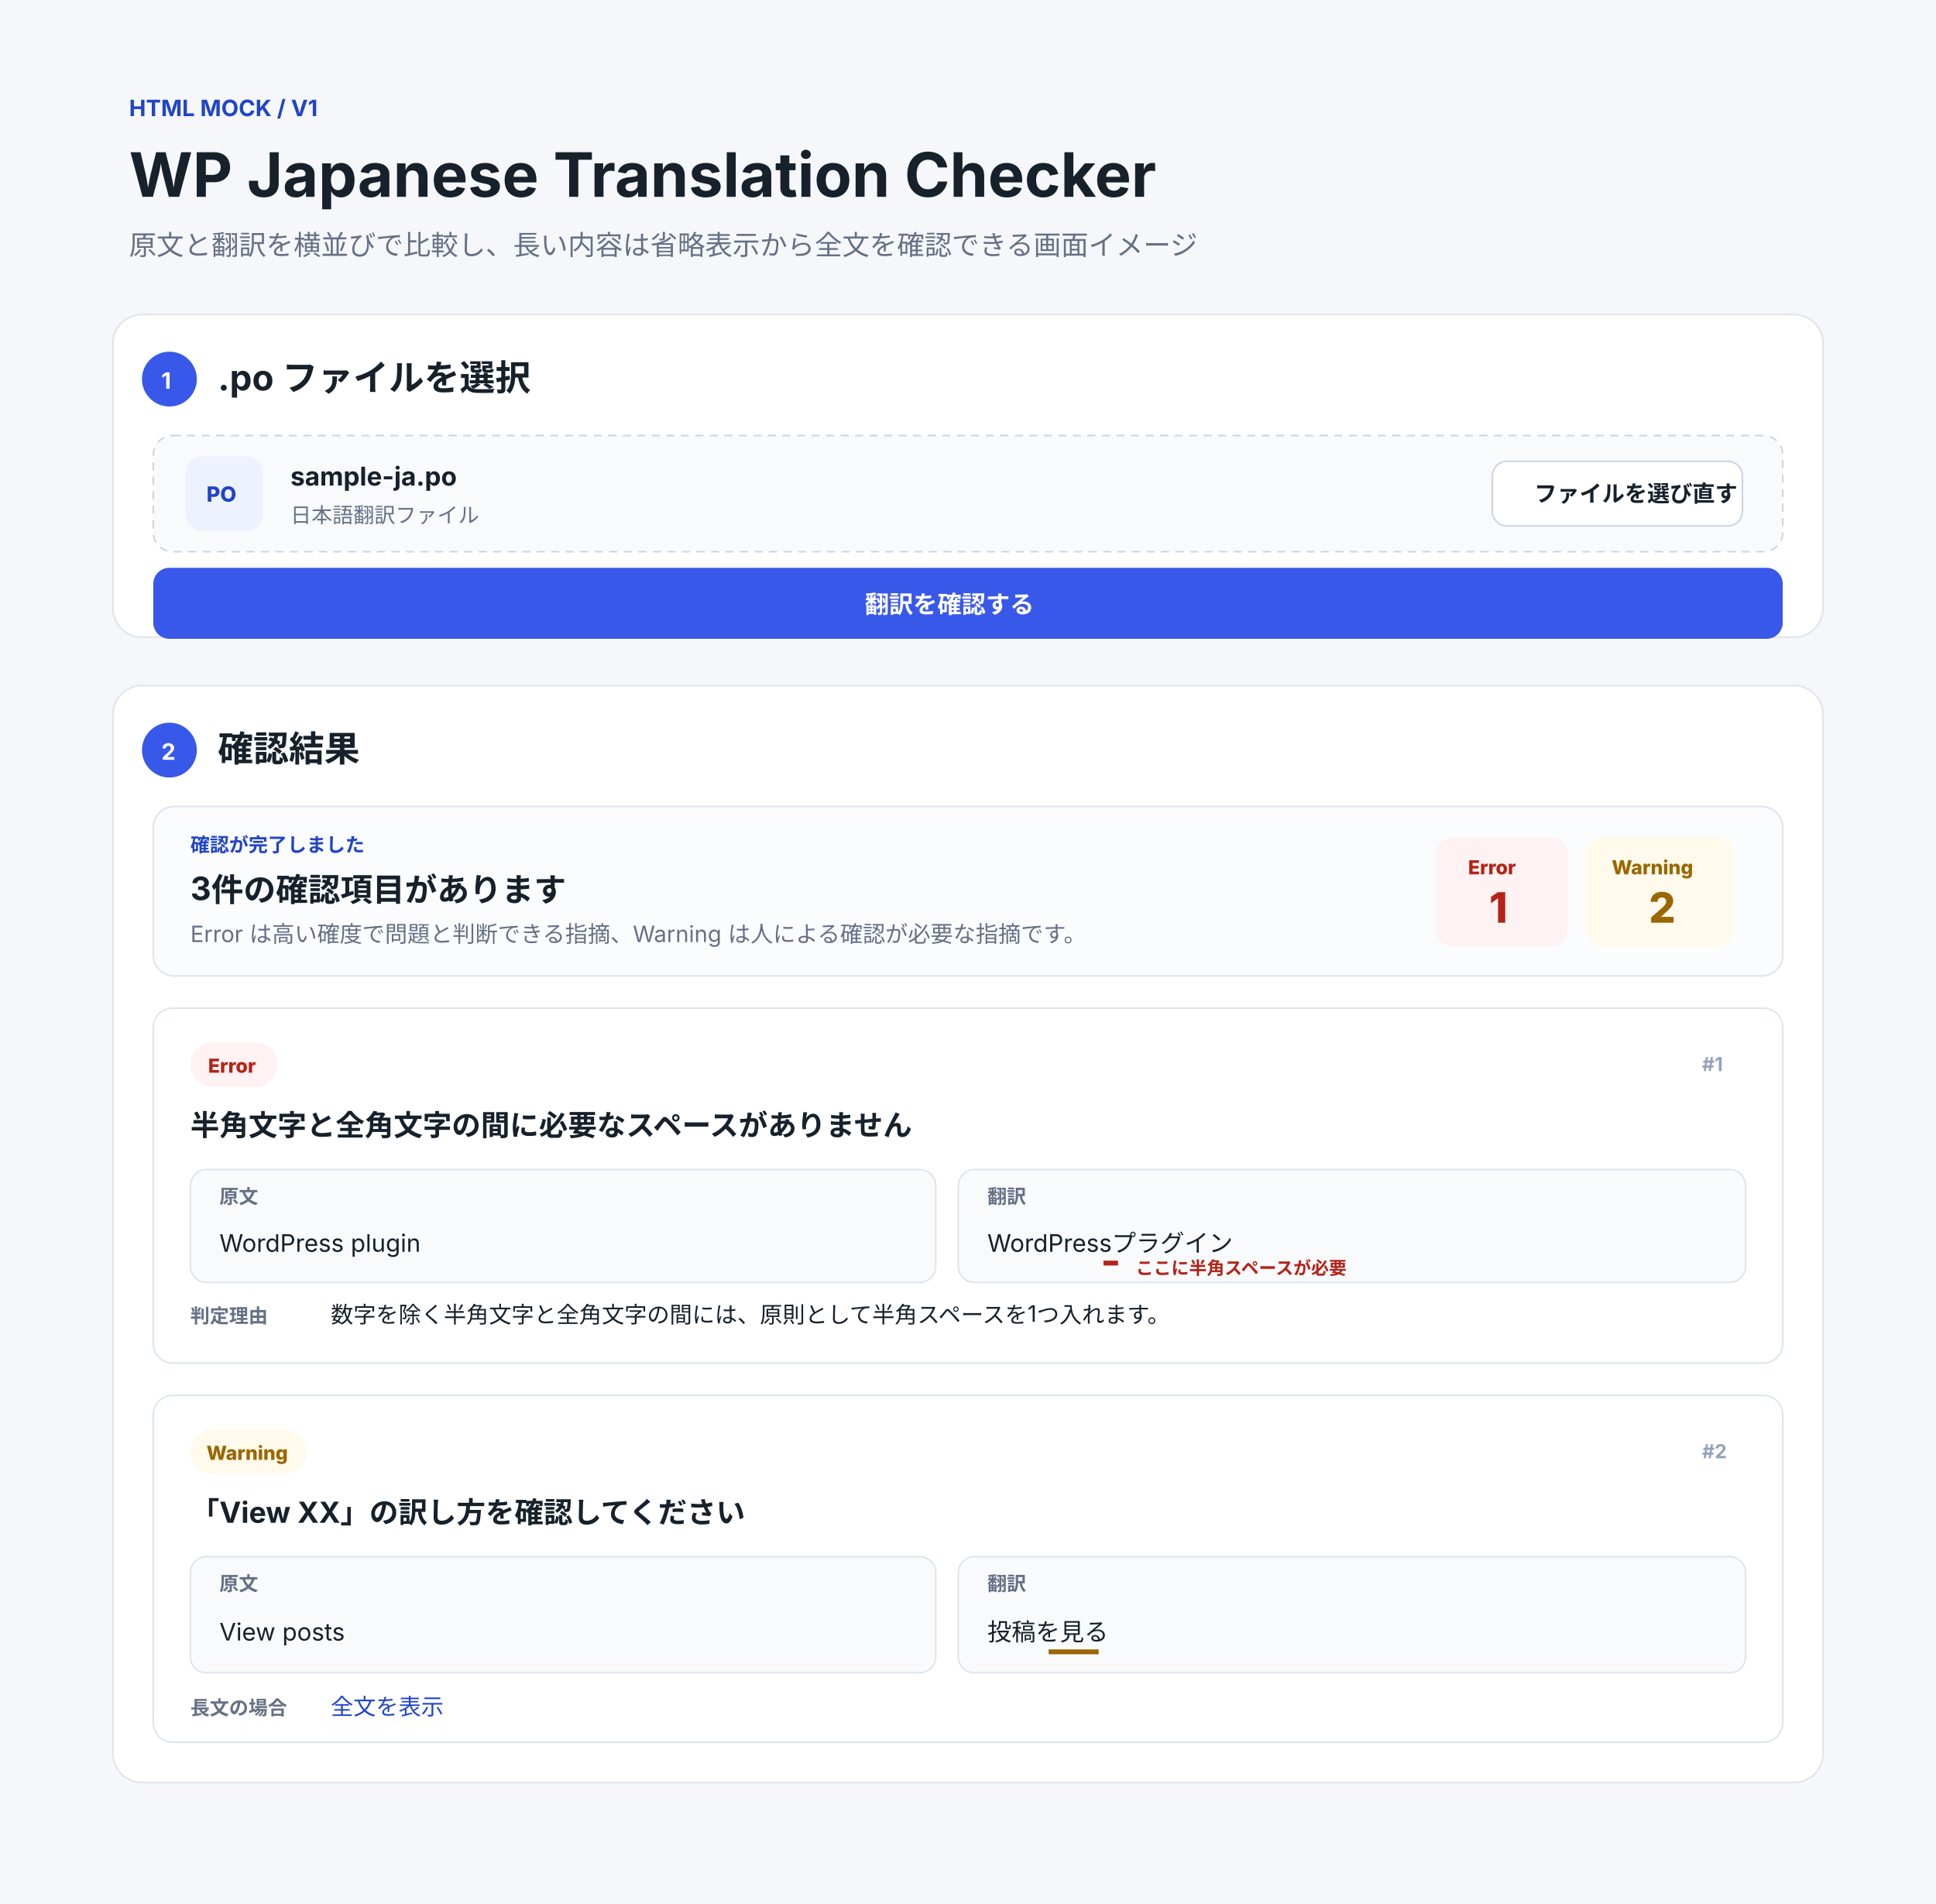
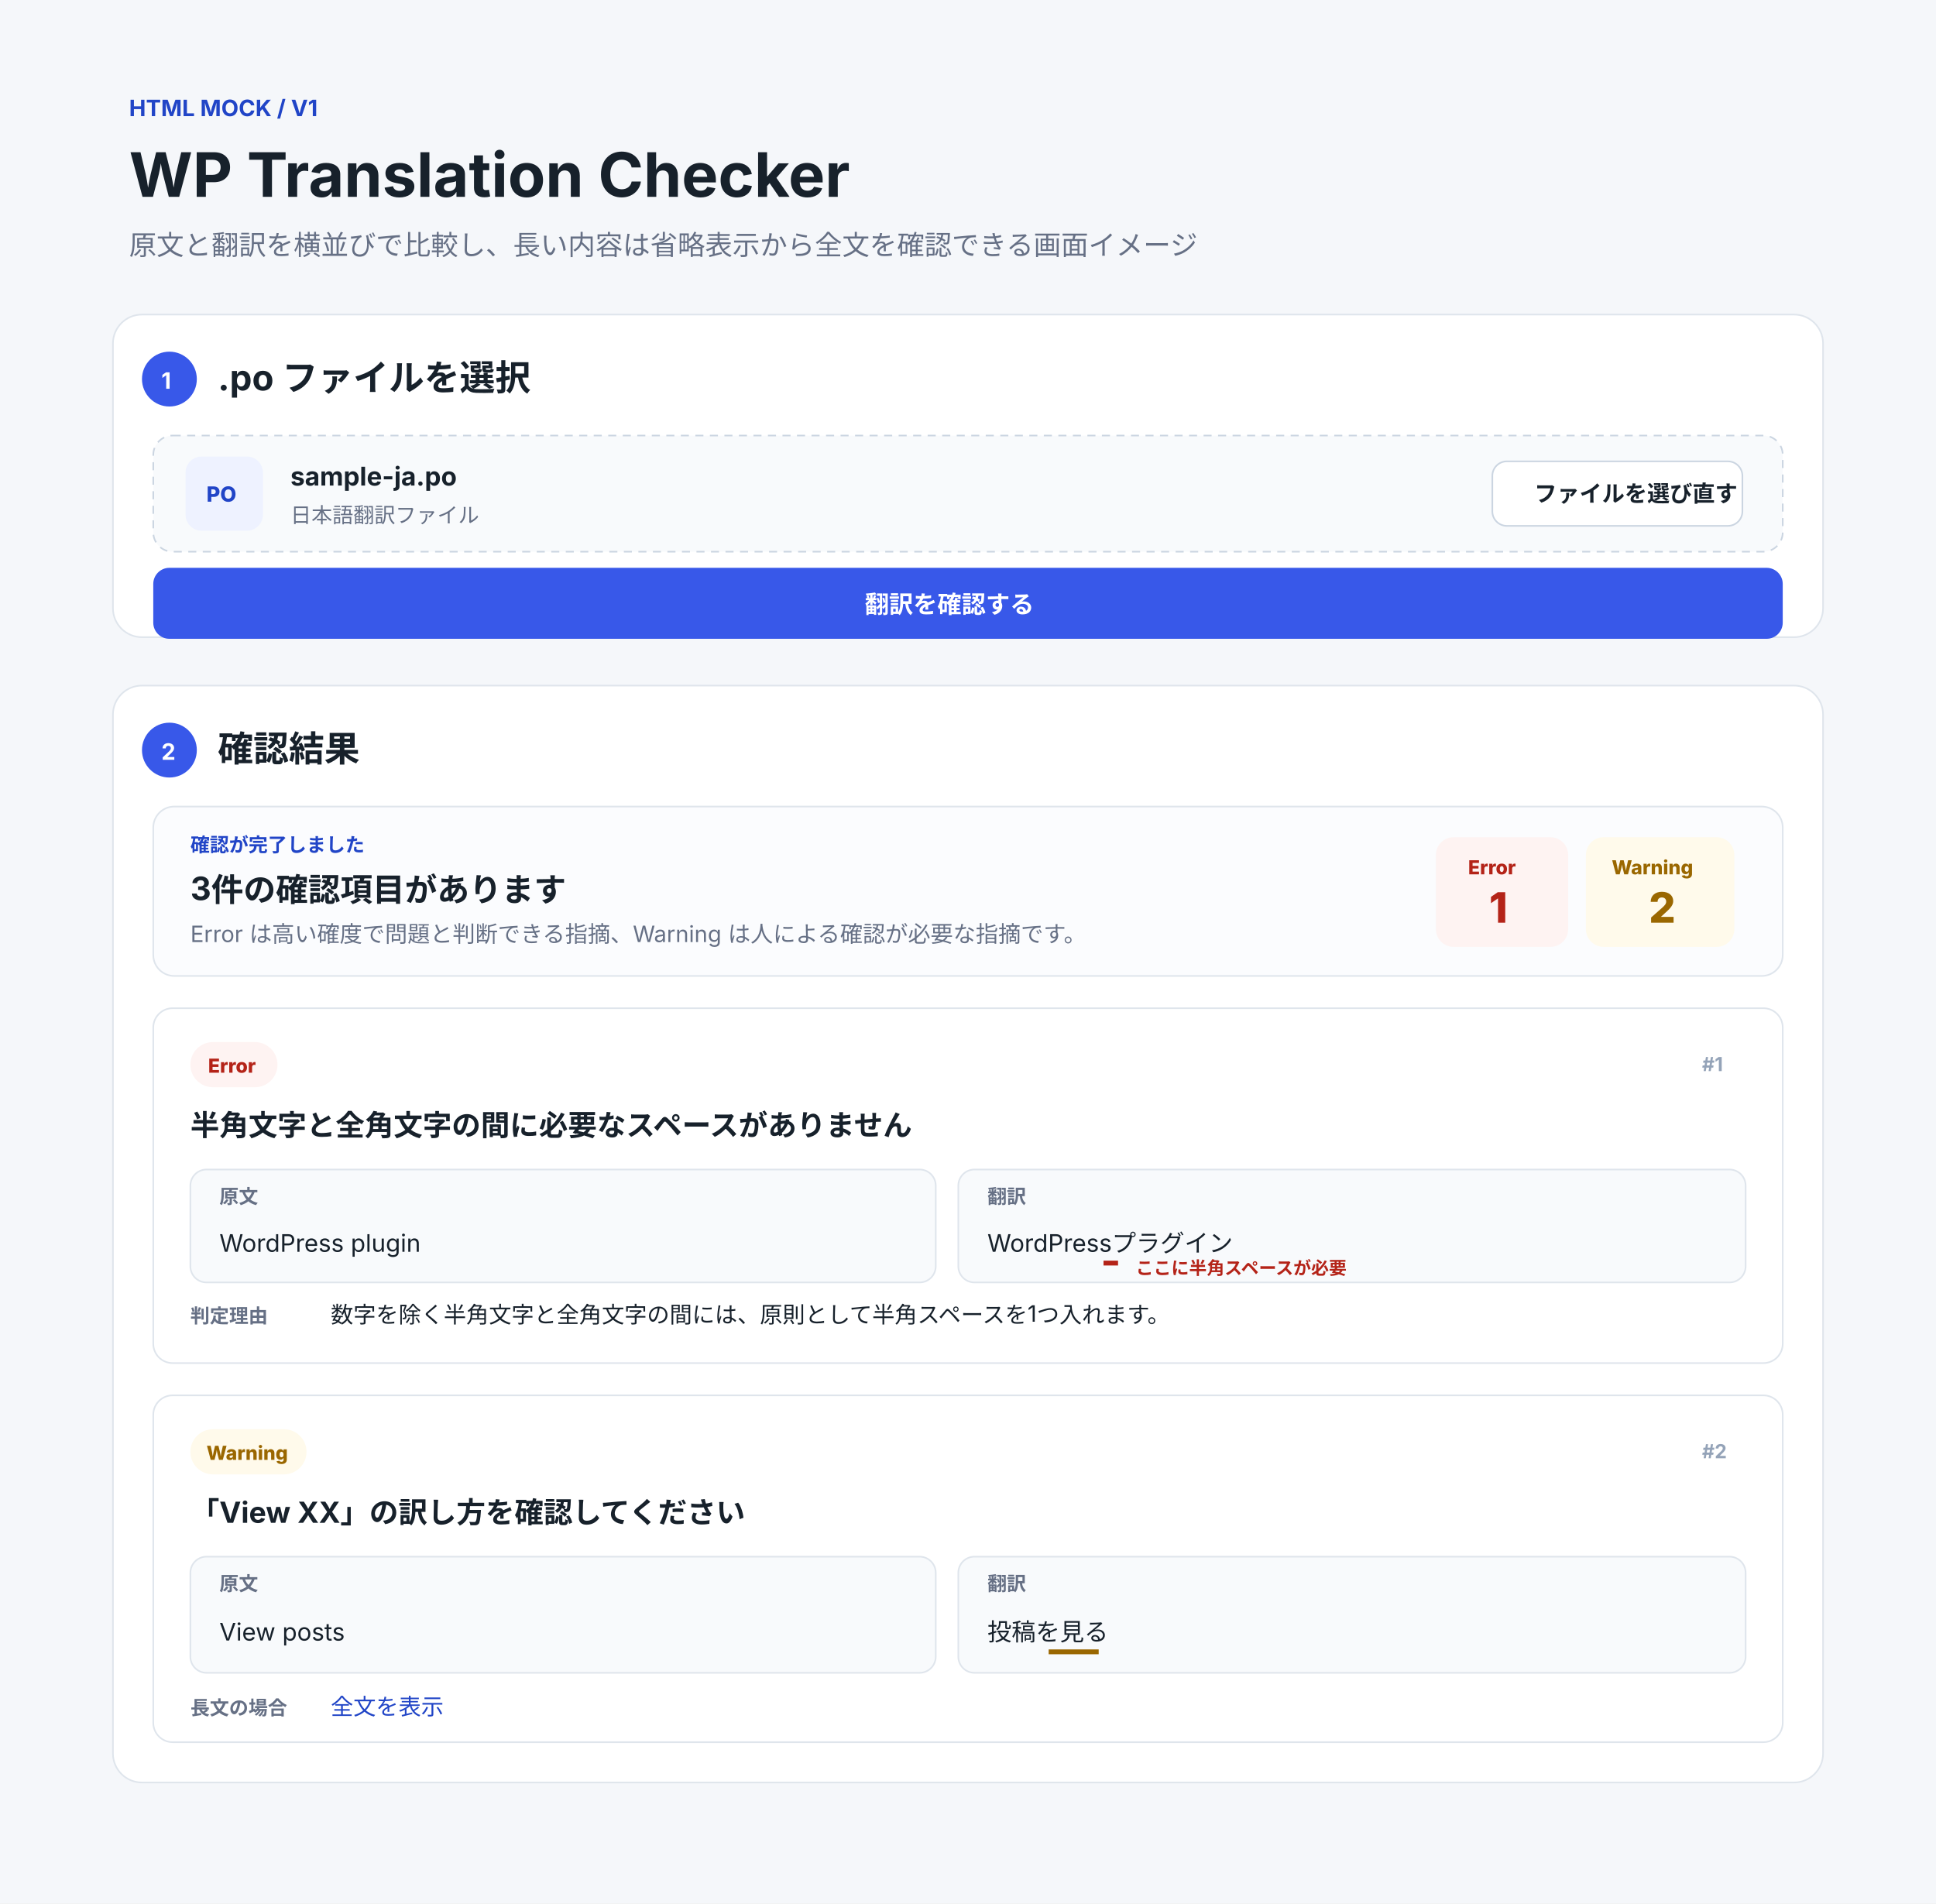
<svg xmlns="http://www.w3.org/2000/svg" width="1200" height="1180" viewBox="0 0 1200 1180" role="img" aria-labelledby="title desc">
  <rect width="1200" height="1180" fill="#f5f7fa" />
  <g font-family="-apple-system,BlinkMacSystemFont,'Segoe UI','Hiragino Sans','Yu Gothic',Meiryo,sans-serif" fill="#17212b">
    <text x="80" y="72" font-size="14" font-weight="700" fill="#2145c7">HTML MOCK / V1</text>
-     <text x="80" y="122" font-size="38" font-weight="700">WP Japanese Translation Checker</text>
+     <text x="80" y="122" font-size="38" font-weight="700">WP Translation Checker</text>
    <text x="80" y="158" font-size="17" fill="#667085">原文と翻訳を横並びで比較し、長い内容は省略表示から全文を確認できる画面イメージ</text>
    <rect x="70" y="195" width="1060" height="200" rx="18" fill="#fff" stroke="#dfe5ec" />
    <circle cx="105" cy="235" r="17" fill="#3858e9" />
    <text x="100" y="241" font-size="14" font-weight="700" fill="#fff">1</text>
    <text x="135" y="242" font-size="22" font-weight="700">.po ファイルを選択</text>
    <rect x="95" y="270" width="1010" height="72" rx="12" fill="#f8fafc" stroke="#cbd5e1" stroke-dasharray="5 4" />
    <rect x="115" y="283" width="48" height="46" rx="10" fill="#eef2ff" />
    <text x="128" y="311" font-size="13" font-weight="800" fill="#2145c7">PO</text>
    <text x="180" y="301" font-size="16" font-weight="700">sample-ja.po</text>
    <text x="180" y="324" font-size="13" fill="#667085">日本語翻訳ファイル</text>
    <rect x="925" y="286" width="155" height="40" rx="9" fill="#fff" stroke="#cbd5e1" />
    <text x="951" y="311" font-size="14" font-weight="700">ファイルを選び直す</text>
    <rect x="95" y="352" width="1010" height="44" rx="10" fill="#3858e9" />
    <text x="536" y="380" font-size="15" font-weight="800" fill="#fff">翻訳を確認する</text>
    <rect x="70" y="425" width="1060" height="680" rx="18" fill="#fff" stroke="#dfe5ec" />
    <circle cx="105" cy="465" r="17" fill="#3858e9" />
    <text x="100" y="471" font-size="14" font-weight="700" fill="#fff">2</text>
    <text x="135" y="472" font-size="22" font-weight="700">確認結果</text>
    <rect x="95" y="500" width="1010" height="105" rx="13" fill="#fbfcfe" stroke="#dfe5ec" />
    <text x="118" y="528" font-size="12" font-weight="800" fill="#2145c7">確認が完了しました</text>
    <text x="118" y="558" font-size="20" font-weight="700">3件の確認項目があります</text>
    <text x="118" y="584" font-size="14" fill="#667085">Error は高い確度で問題と判断できる指摘、Warning は人による確認が必要な指摘です。</text>
    <rect x="890" y="519" width="82" height="68" rx="11" fill="#fef3f2" />
    <text x="910" y="542" font-size="12" font-weight="800" fill="#b42318">Error</text>
    <text x="923" y="572" font-size="26" font-weight="800" fill="#b42318">1</text>
    <rect x="983" y="519" width="92" height="68" rx="11" fill="#fffaeb" />
    <text x="999" y="542" font-size="12" font-weight="800" fill="#9a6700">Warning</text>
    <text x="1022" y="572" font-size="26" font-weight="800" fill="#9a6700">2</text>
    <rect x="95" y="625" width="1010" height="220" rx="12" fill="#fff" stroke="#dfe5ec" />
    <rect x="118" y="646" width="54" height="28" rx="14" fill="#fef3f2" />
    <text x="129" y="665" font-size="12" font-weight="800" fill="#b42318">Error</text>
    <text x="1055" y="664" font-size="12" font-weight="700" fill="#94a3b8">#1</text>
    <text x="118" y="704" font-size="18" font-weight="700">半角文字と全角文字の間に必要なスペースがありません</text>
    <rect x="118" y="725" width="462" height="70" rx="10" fill="#f8fafc" stroke="#dfe5ec" />
    <text x="136" y="746" font-size="12" font-weight="800" fill="#667085">原文</text>
    <text x="136" y="776" font-size="15">WordPress plugin</text>
    <rect x="594" y="725" width="488" height="70" rx="10" fill="#f8fafc" stroke="#dfe5ec" />
    <text x="612" y="746" font-size="12" font-weight="800" fill="#667085">翻訳</text>
    <text x="612" y="776" font-size="15">WordPressプラグイン</text>
    <line x1="684" y1="783" x2="693" y2="783" stroke="#b42318" stroke-width="3" />
    <text x="704" y="790" font-size="11" font-weight="700" fill="#b42318">ここに半角スペースが必要</text>
    <text x="118" y="820" font-size="12" font-weight="800" fill="#667085">判定理由</text>
    <text x="205" y="820" font-size="14">数字を除く半角文字と全角文字の間には、原則として半角スペースを1つ入れます。</text>
    <rect x="95" y="865" width="1010" height="215" rx="12" fill="#fff" stroke="#dfe5ec" />
    <rect x="118" y="886" width="72" height="28" rx="14" fill="#fffaeb" />
    <text x="128" y="905" font-size="12" font-weight="800" fill="#9a6700">Warning</text>
    <text x="1055" y="904" font-size="12" font-weight="700" fill="#94a3b8">#2</text>
    <text x="118" y="944" font-size="18" font-weight="700">「View XX」の訳し方を確認してください</text>
    <rect x="118" y="965" width="462" height="72" rx="10" fill="#f8fafc" stroke="#dfe5ec" />
    <text x="136" y="986" font-size="12" font-weight="800" fill="#667085">原文</text>
    <text x="136" y="1017" font-size="15">View posts</text>
    <rect x="594" y="965" width="488" height="72" rx="10" fill="#f8fafc" stroke="#dfe5ec" />
    <text x="612" y="986" font-size="12" font-weight="800" fill="#667085">翻訳</text>
    <text x="612" y="1017" font-size="15">投稿を見る</text>
    <line x1="650" y1="1024" x2="681" y2="1024" stroke="#9a6700" stroke-width="3" />
    <text x="118" y="1063" font-size="12" font-weight="800" fill="#667085">長文の場合</text>
    <text x="205" y="1063" font-size="14" fill="#2145c7">全文を表示</text>
  </g>
</svg>
